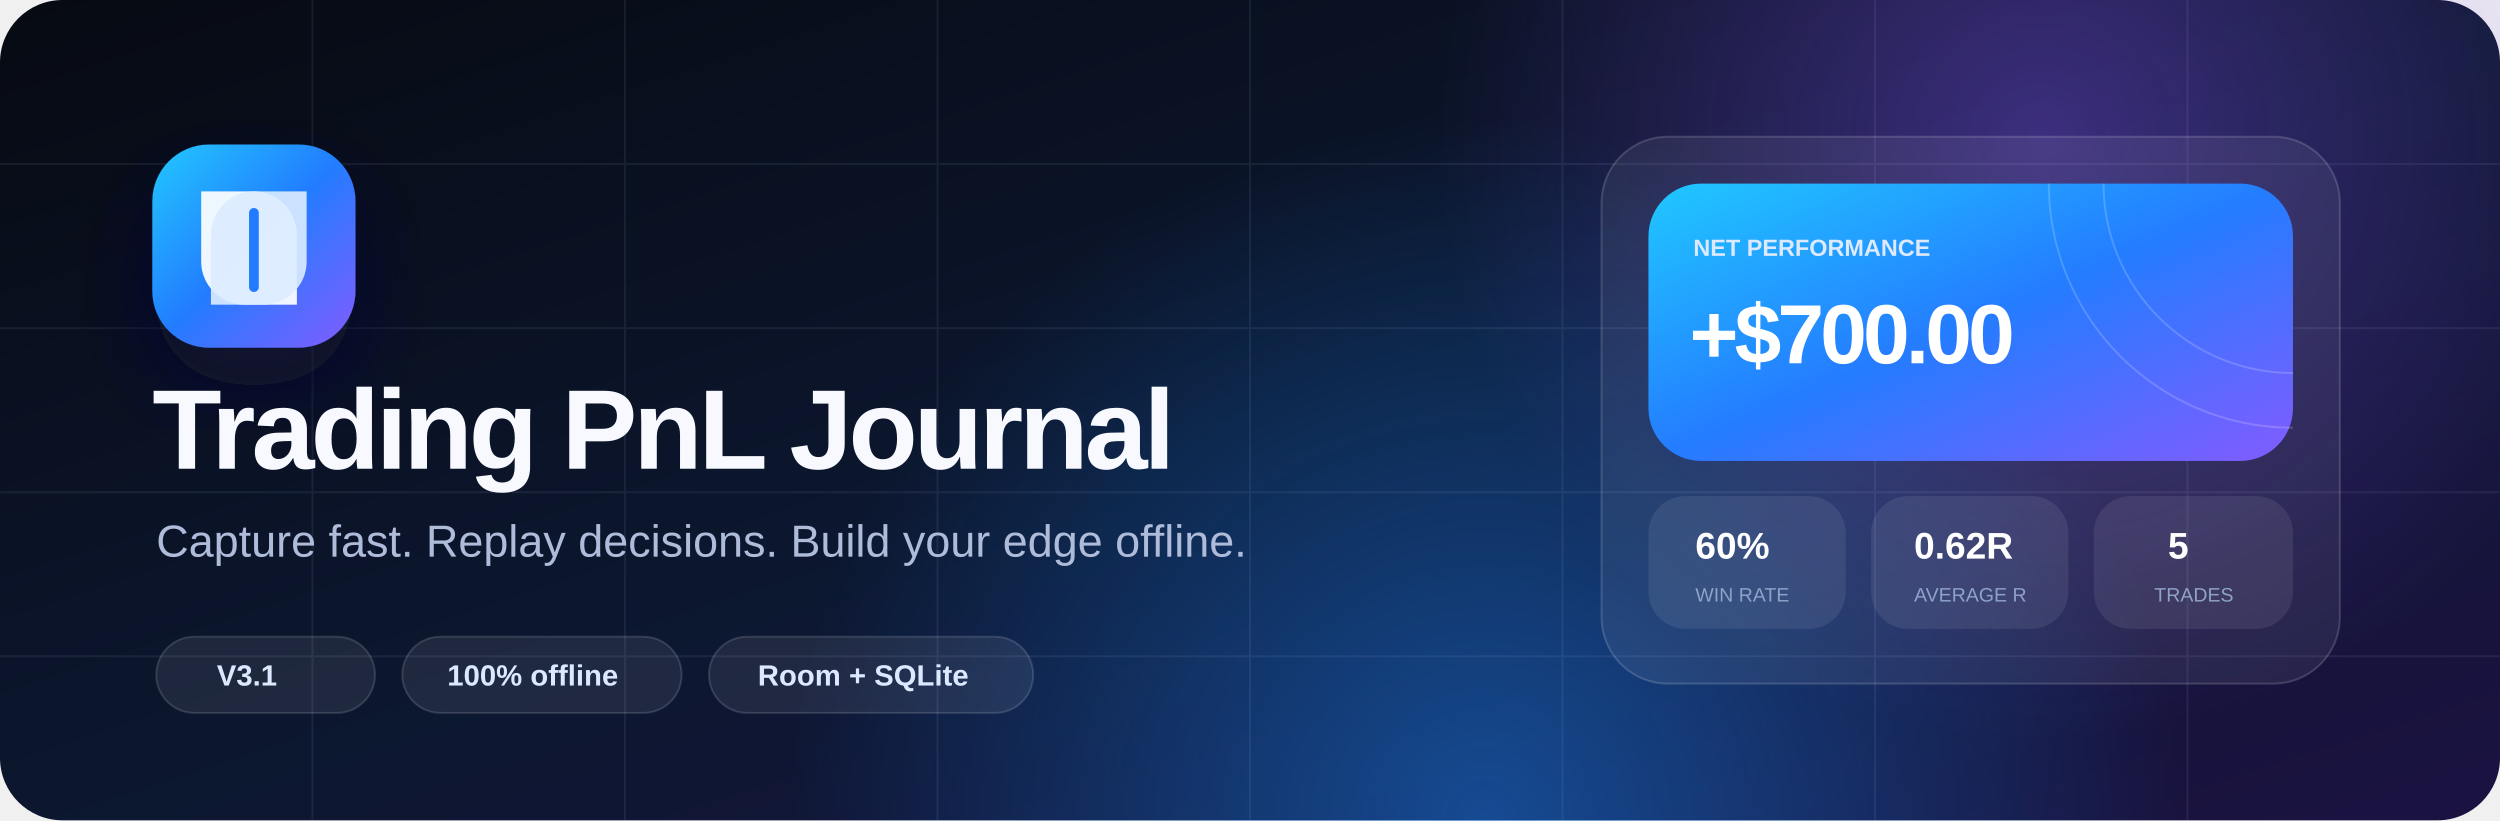
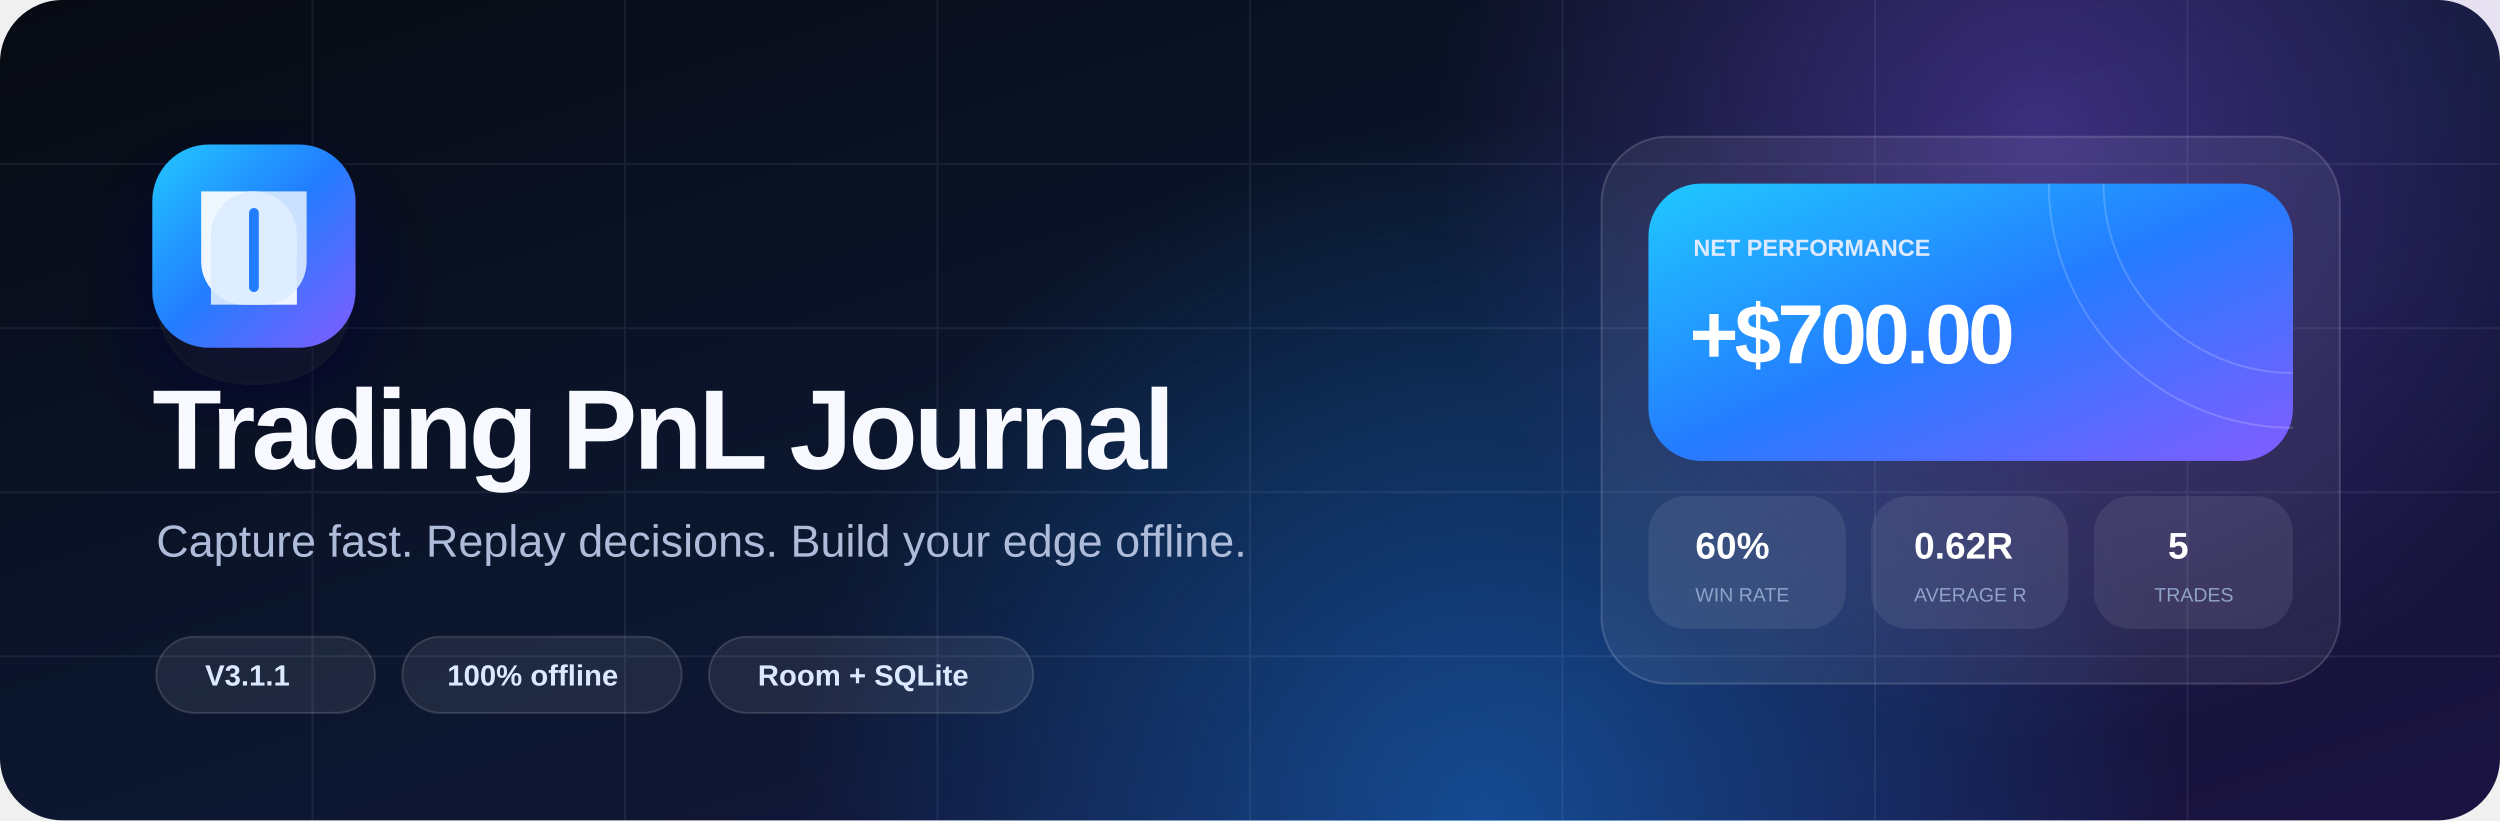
<svg xmlns="http://www.w3.org/2000/svg" width="1280" height="420" viewBox="0 0 1280 420" role="img" aria-labelledby="title desc">
  <defs>
    <linearGradient id="bg" x1="0" y1="0" x2="1" y2="1">
      <stop offset="0" stop-color="#070a12" />
      <stop offset=".52" stop-color="#0c1730" />
      <stop offset="1" stop-color="#1b1241" />
    </linearGradient>
    <linearGradient id="accent" x1="0" y1="0" x2="1" y2="1">
      <stop offset="0" stop-color="#20c8ff" />
      <stop offset=".5" stop-color="#247cff" />
      <stop offset="1" stop-color="#825cff" />
    </linearGradient>
    <radialGradient id="glowA">
      <stop stop-color="#168dff" stop-opacity=".45" />
      <stop offset="1" stop-color="#168dff" stop-opacity="0" />
    </radialGradient>
    <radialGradient id="glowB">
      <stop stop-color="#8a55ff" stop-opacity=".38" />
      <stop offset="1" stop-color="#8a55ff" stop-opacity="0" />
    </radialGradient>
    <filter id="shadow" x="-40%" y="-40%" width="180%" height="180%">
      <feDropShadow dx="0" dy="20" stdDeviation="22" flood-color="#071737" flood-opacity=".75" />
    </filter>
  </defs>
  <rect width="1280" height="420" rx="32" fill="url(#bg)" />
  <circle cx="1045" cy="70" r="310" fill="url(#glowB)" />
  <circle cx="760" cy="420" r="360" fill="url(#glowA)" />
  <g opacity=".08" stroke="#c8d7ff">
    <path d="M0 84h1280M0 168h1280M0 252h1280M0 336h1280" />
    <path d="M160 0v420M320 0v420M480 0v420M640 0v420M800 0v420M960 0v420M1120 0v420" />
  </g>
  <g transform="translate(78 74)" filter="url(#shadow)">
    <rect width="104" height="104" rx="29" fill="url(#accent)" />
    <path d="M25 24h27c12 0 22 10 22 22v36H47c-12 0-22-10-22-22V24z" fill="#f7fbff" fill-opacity=".96" />
    <path d="M79 24H52c-12 0-22 10-22 22v36h27c12 0 22-10 22-22V24z" fill="#dcecff" fill-opacity=".9" />
    <path d="M52 35v38" stroke="#247cff" stroke-width="5" stroke-linecap="round" />
  </g>
  <text x="78" y="240" fill="#f7f9ff" font-family="Segoe UI,Arial,sans-serif" font-size="58" font-weight="700" letter-spacing="-2">Trading PnL Journal</text>
  <text x="80" y="285" fill="#aebcda" font-family="Segoe UI,Arial,sans-serif" font-size="23">Capture fast. Replay decisions. Build your edge offline.</text>
  <g transform="translate(80 326)" font-family="Segoe UI,Arial,sans-serif" font-size="15" font-weight="600">
    <rect width="112" height="39" rx="19.5" fill="#fff" fill-opacity=".08" stroke="#fff" stroke-opacity=".14" />
-     <text x="31" y="25" fill="#dbe8ff">V3.1</text>
+     <text x="25" y="25" fill="#dbe8ff">V3.1.1</text>
    <rect x="126" width="143" height="39" rx="19.5" fill="#fff" fill-opacity=".08" stroke="#fff" stroke-opacity=".14" />
    <text x="149" y="25" fill="#dbe8ff">100% offline</text>
    <rect x="283" width="166" height="39" rx="19.5" fill="#fff" fill-opacity=".08" stroke="#fff" stroke-opacity=".14" />
    <text x="308" y="25" fill="#dbe8ff">Room + SQLite</text>
  </g>
  <g transform="translate(820 70)">
    <rect width="378" height="280" rx="34" fill="#fff" fill-opacity=".07" stroke="#fff" stroke-opacity=".16" />
    <rect x="24" y="24" width="330" height="142" rx="27" fill="url(#accent)" />
    <path d="M257 24a97 97 0 0 0 97 97M229 24a125 125 0 0 0 125 125" fill="none" stroke="#fff" stroke-opacity=".18" />
    <text x="47" y="61" fill="#dce9ff" font-family="Segoe UI,Arial,sans-serif" font-size="12" font-weight="700">NET PERFORMANCE</text>
    <text x="45" y="116" fill="#fff" font-family="Segoe UI,Arial,sans-serif" font-size="43" font-weight="700" letter-spacing="-2">+$700.00</text>
    <rect x="24" y="184" width="101" height="68" rx="19" fill="#fff" fill-opacity=".08" />
    <rect x="138" y="184" width="101" height="68" rx="19" fill="#fff" fill-opacity=".08" />
    <rect x="252" y="184" width="102" height="68" rx="19" fill="#fff" fill-opacity=".08" />
    <text x="48" y="216" fill="#fff" font-family="Segoe UI,Arial,sans-serif" font-size="19" font-weight="700">60%</text>
    <text x="160" y="216" fill="#fff" font-family="Segoe UI,Arial,sans-serif" font-size="19" font-weight="700">0.62R</text>
    <text x="290" y="216" fill="#fff" font-family="Segoe UI,Arial,sans-serif" font-size="19" font-weight="700">5</text>
    <text x="48" y="238" fill="#8fa2c8" font-family="Segoe UI,Arial,sans-serif" font-size="10">WIN RATE</text>
    <text x="160" y="238" fill="#8fa2c8" font-family="Segoe UI,Arial,sans-serif" font-size="10">AVERAGE R</text>
    <text x="283" y="238" fill="#8fa2c8" font-family="Segoe UI,Arial,sans-serif" font-size="10">TRADES</text>
  </g>
</svg>
